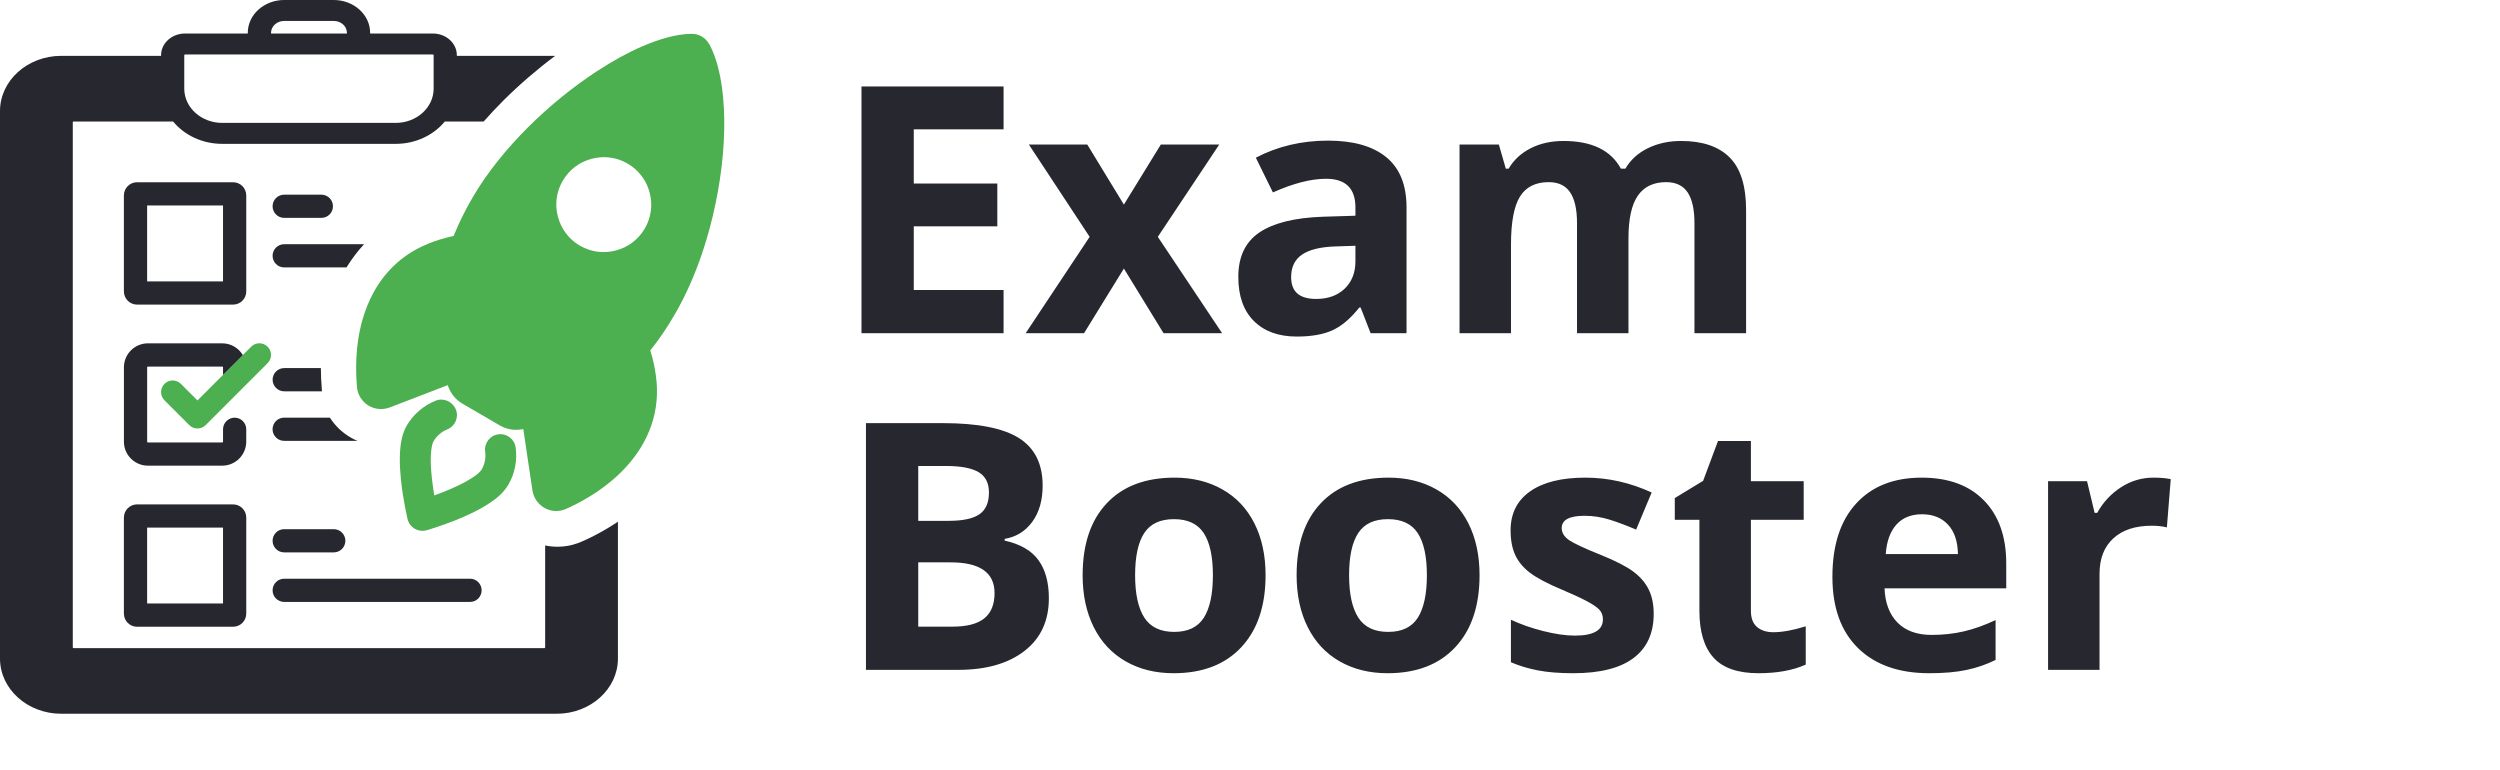
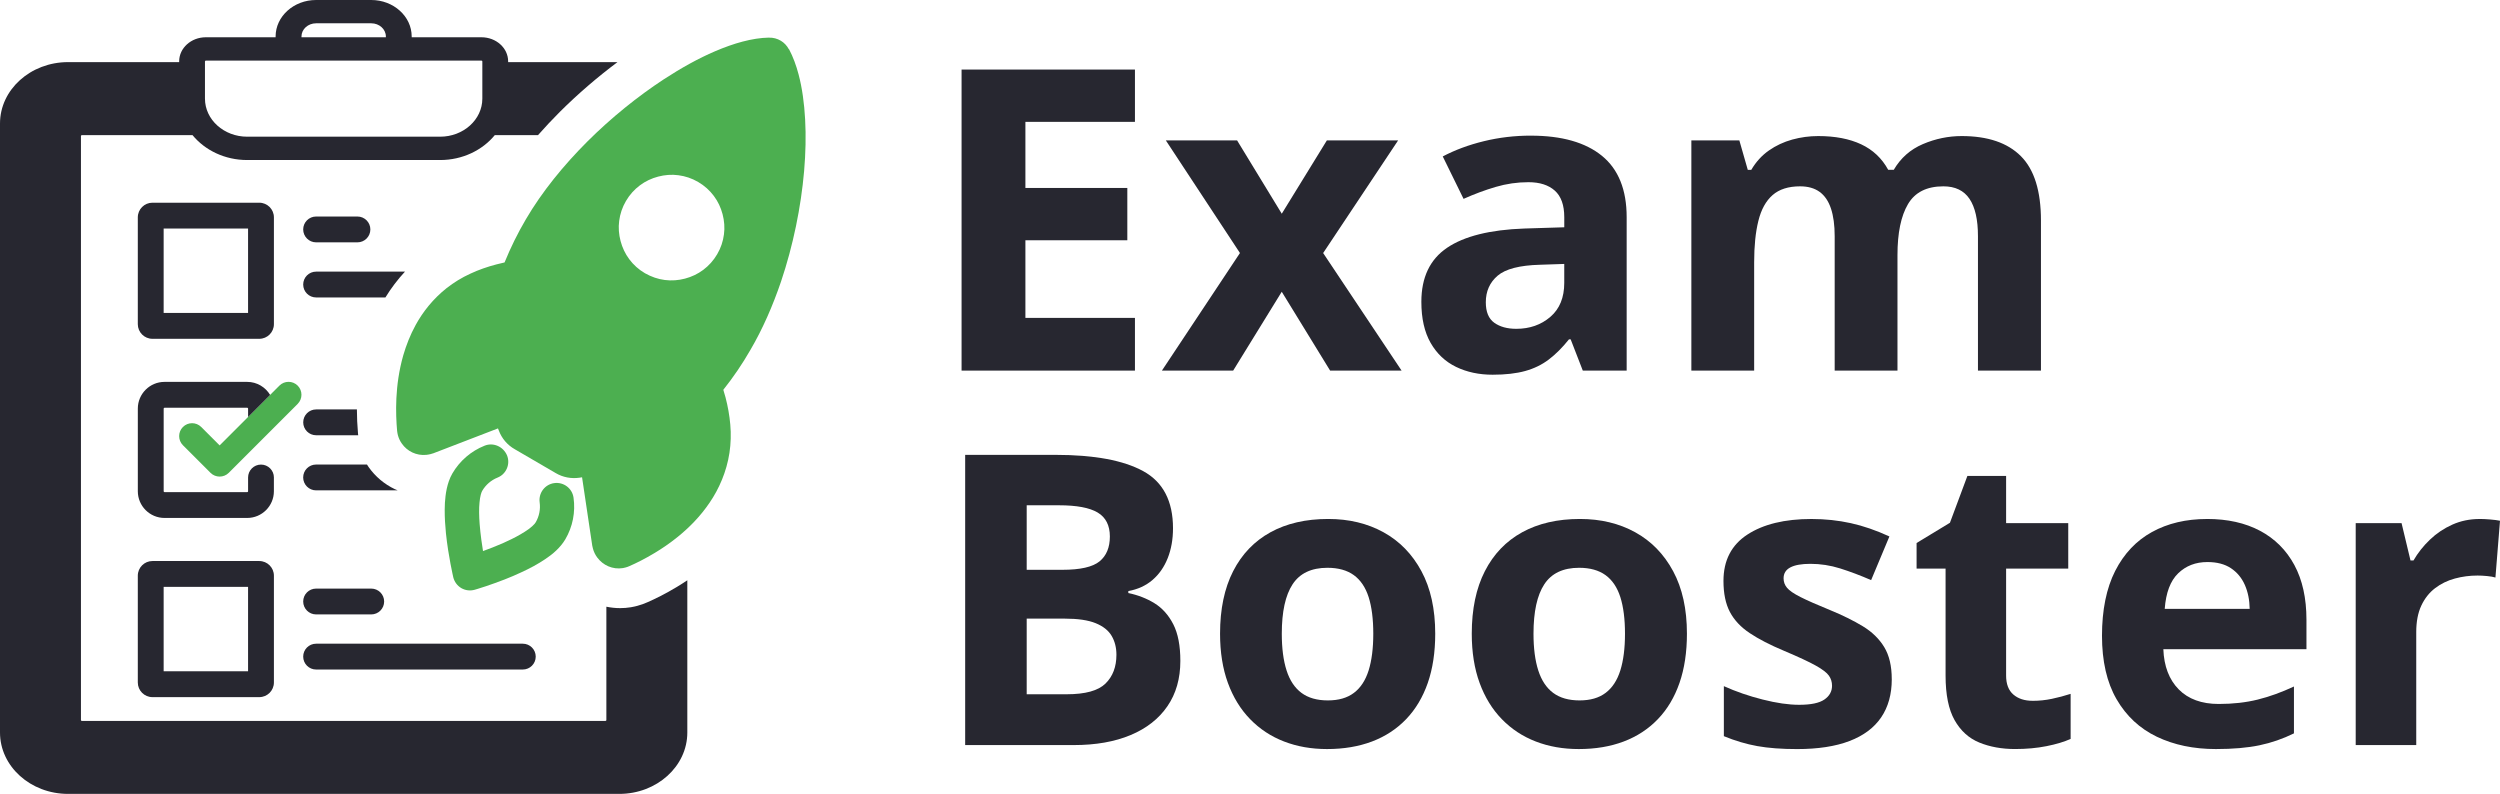
- <svg xmlns="http://www.w3.org/2000/svg" viewBox="0 0 1229.71 378.38">
+ <svg xmlns="http://www.w3.org/2000/svg" id="Warstwa_1" data-name="Warstwa 1" viewBox="0 0 1105.56 351.08">
  <defs>
    <style>
      .cls-1 {
-         font-family: OpenSans-ExtraBold, 'Open Sans';
-         font-size: 170px;
+         fill: rgb(39, 39, 48);
      }

-       .cls-1, .cls-2, .cls-3 {
-         fill:rgb(39, 39, 48);
-       }
- 
-       .cls-1, .cls-3 {
-         font-weight: 700;
-       }
- 
-       .cls-4 {
-         fill: #4caf50;
+       .cls-2 {
+         isolation: isolate;
      }

      .cls-3 {
-         font-family: OpenSans-Bold, 'Open Sans';
-         font-size: 170px;
+         fill: #4caf50;
      }
    </style>
  </defs>
-   <g id="Warstwa_1" data-name="Warstwa 1">
+   <g id="Warstwa_1-2" data-name="Warstwa 1">
    <g>
-       <path class="cls-2" d="M67.42,149.83h47.23c3.57,0,6.48-2.9,6.48-6.48v-47.23c0-3.57-2.9-6.48-6.48-6.48h-47.23c-3.57,0-6.48,2.9-6.48,6.48v47.23c0,3.57,2.9,6.48,6.48,6.48ZM72.37,101.07h37.33v37.33h-37.33v-37.33Z" />
-       <path class="cls-2" d="M114.65,248.1h-47.23c-3.57,0-6.48,2.9-6.48,6.48v47.23c0,3.57,2.9,6.48,6.48,6.48h47.23c3.57,0,6.48-2.9,6.48-6.48v-47.23c0-3.57-2.9-6.48-6.48-6.48ZM109.7,296.85h-37.33v-37.33h37.33v37.33Z" />
-       <path class="cls-4" d="M131.64,178.62l-12.19,12.19h0l-18.28,18.28c-1.12,1.12-2.58,1.67-4.04,1.67s-2.92-.55-4.04-1.67l-12.19-12.19c-2.23-2.23-2.23-5.85,0-8.08,2.23-2.23,5.85-2.23,8.08,0l8.15,8.15,12.57-12.57,9.75-9.76,4.11-4.11c2.23-2.23,5.85-2.23,8.08,0,2.23,2.23,2.23,5.85,0,8.08Z" />
-       <path class="cls-2" d="M121.12,211.15v6.1c0,6.51-5.3,11.8-11.8,11.8h-36.57c-6.51,0-11.8-5.3-11.8-11.8v-36.57c0-6.51,5.3-11.8,11.8-11.8h36.57c4.3,0,8.07,2.32,10.14,5.78l-9.75,9.76v-3.73c0-.21-.17-.38-.38-.38h-36.57c-.21,0-.38.17-.38.38v36.57c0,.21.17.38.38.38h36.57c.21,0,.38-.17.38-.38v-6.1c0-3.15,2.56-5.71,5.71-5.71s5.71,2.56,5.71,5.71Z" />
-       <path class="cls-2" d="M139.79,107.17h18.28c3.16,0,5.71-2.56,5.71-5.71s-2.56-5.71-5.71-5.71h-18.28c-3.16,0-5.71,2.56-5.71,5.71s2.56,5.71,5.71,5.71Z" />
-       <path class="cls-2" d="M174.63,216.33c-4.66-2.21-8.67-5.59-11.62-9.79-.26-.36-.48-.74-.72-1.11h-22.51c-3.16,0-5.71,2.56-5.71,5.71s2.56,5.71,5.71,5.71h36.1c-.42-.18-.85-.34-1.26-.53Z" />
-       <path class="cls-2" d="M158.38,192.3l-.04-.34-.03-.34c-.32-3.64-.47-7.13-.48-10.56h-18.03c-3.16,0-5.71,2.56-5.71,5.71s2.56,5.71,5.71,5.71h18.61c0-.06-.02-.13-.02-.19Z" />
-       <path class="cls-2" d="M179.11,120.12h-39.32c-3.16,0-5.71,2.56-5.71,5.71s2.56,5.71,5.71,5.71h30.65c2.52-4.11,5.41-7.93,8.66-11.43Z" />
-       <path class="cls-2" d="M139.79,271.71h24.38c3.16,0,5.71-2.56,5.71-5.71s-2.56-5.71-5.71-5.71h-24.38c-3.16,0-5.71,2.56-5.71,5.71s2.56,5.71,5.71,5.71Z" />
-       <path class="cls-2" d="M231.2,284.66h-91.41c-3.16,0-5.71,2.56-5.71,5.71s2.56,5.71,5.71,5.71h91.41c3.16,0,5.71-2.56,5.71-5.71s-2.56-5.71-5.71-5.71Z" />
+       <path class="cls-1" d="M67.42,149.83h47.23c3.57,0,6.48-2.9,6.48-6.48v-47.23c0-3.57-2.9-6.48-6.48-6.48h-47.23c-3.57,0-6.48,2.9-6.48,6.48v47.23c0,3.57,2.9,6.48,6.48,6.48ZM72.37,101.07h37.33v37.33h-37.33s0-37.33,0-37.33Z" />
+       <path class="cls-1" d="M114.65,248.1h-47.23c-3.57,0-6.48,2.9-6.48,6.48v47.23c0,3.57,2.9,6.48,6.48,6.48h47.23c3.57,0,6.48-2.9,6.48-6.48v-47.23c0-3.57-2.9-6.48-6.48-6.48ZM109.7,296.85h-37.33v-37.33h37.33v37.33h0Z" />
+       <path class="cls-3" d="M131.64,178.62l-12.19,12.19h0l-18.28,18.28c-1.12,1.12-2.58,1.67-4.04,1.67s-2.92-.55-4.04-1.67l-12.19-12.19c-2.23-2.23-2.23-5.85,0-8.08s5.85-2.23,8.08,0l8.15,8.15,12.57-12.57,9.75-9.76,4.11-4.11c2.23-2.23,5.85-2.23,8.08,0s2.23,5.85,0,8.08h0Z" />
+       <path class="cls-1" d="M121.12,211.15v6.1c0,6.51-5.3,11.8-11.8,11.8h-36.57c-6.51,0-11.8-5.3-11.8-11.8v-36.57c0-6.51,5.3-11.8,11.8-11.8h36.57c4.3,0,8.07,2.32,10.14,5.78l-9.75,9.76v-3.73c0-.21-.17-.38-.38-.38h-36.57c-.21,0-.38.17-.38.38v36.57c0,.21.17.38.38.38h36.57c.21,0,.38-.17.38-.38v-6.1c0-3.15,2.56-5.71,5.71-5.71s5.71,2.56,5.71,5.71h0Z" />
+       <path class="cls-1" d="M139.79,107.17h18.28c3.16,0,5.71-2.56,5.71-5.71s-2.56-5.71-5.71-5.71h-18.28c-3.16,0-5.71,2.56-5.71,5.71s2.56,5.71,5.71,5.71Z" />
+       <path class="cls-1" d="M174.63,216.33c-4.66-2.21-8.67-5.59-11.62-9.79-.26-.36-.48-.74-.72-1.11h-22.51c-3.16,0-5.71,2.56-5.71,5.71s2.56,5.71,5.71,5.71h36.1c-.42-.18-.85-.34-1.26-.53h0Z" />
+       <path class="cls-1" d="M158.38,192.3l-.04-.34-.03-.34c-.32-3.64-.47-7.13-.48-10.56h-18.03c-3.16,0-5.71,2.56-5.71,5.71s2.56,5.71,5.71,5.71h18.61c0-.06-.02-.13-.02-.19h-.01Z" />
+       <path class="cls-1" d="M179.11,120.12h-39.32c-3.16,0-5.71,2.56-5.71,5.71s2.56,5.71,5.71,5.71h30.65c2.52-4.11,5.41-7.93,8.66-11.43h0Z" />
+       <path class="cls-1" d="M139.79,271.71h24.38c3.16,0,5.71-2.56,5.71-5.71s-2.56-5.71-5.71-5.71h-24.38c-3.16,0-5.71,2.56-5.71,5.71s2.56,5.71,5.71,5.71Z" />
+       <path class="cls-1" d="M231.2,284.66h-91.41c-3.16,0-5.71,2.56-5.71,5.71s2.56,5.71,5.71,5.71h91.41c3.16,0,5.71-2.56,5.71-5.71s-2.56-5.71-5.71-5.71Z" />
    </g>
  </g>
  <g id="Warstwa_2" data-name="Warstwa 2">
    <g>
-       <path class="cls-4" d="M245.08,213.64c-4.13.57-7.01,4.41-6.43,8.54.41,3.02-.19,6.08-1.72,8.75-.09.15-.28.41-.53.74-.52.61-1.42,1.44-2.6,2.31-1.04.75-2.25,1.53-3.62,2.32-2.37,1.39-5.14,2.72-7.9,3.96-3.03,1.31-6.02,2.48-8.68,3.44-.25-1.6-.54-3.36-.77-5.19-.28-2.19-.55-4.52-.72-6.78-.26-3.44-.34-6.8-.06-9.48.11-1.36.32-2.52.55-3.44s.5-1.5.65-1.75c1.53-2.63,3.93-4.72,6.76-5.85,3.87-1.53,5.78-5.97,4.21-9.84-1.68-3.92-6.08-5.84-9.94-4.27-5.96,2.38-10.98,6.7-14.22,12.26-.65,1.11-1.16,2.27-1.57,3.45-.76,2.17-1.2,4.38-1.47,6.59-.26,1.95-.33,3.94-.36,5.96-.02,3.51.2,7.09.55,10.51.54,5.12,1.33,9.92,2.01,13.46.68,3.54,1.2,5.85,1.22,5.93.49,2.01,1.75,3.73,3.53,4.8,1.82,1.06,3.94,1.31,5.93.75.08-.02,2.03-.58,5.06-1.59,2.24-.76,5.1-1.77,8.2-2.97,2.33-.91,4.79-1.95,7.27-3.11,3.74-1.71,7.46-3.68,10.83-5.98,1.71-1.14,3.31-2.37,4.78-3.78,1.47-1.41,2.81-2.97,3.94-4.85,3.28-5.57,4.56-12.07,3.65-18.46-.57-4.13-4.41-7.01-8.54-6.43Z" />
-       <path class="cls-4" d="M356.05,52.83c-.39-7.17-1.3-13.86-2.88-19.86-1.06-4.04-2.44-7.79-4.24-11.21l-.08.02c-.84-1.57-2.09-2.91-3.56-3.77-1.53-.92-3.37-1.42-5.24-1.36l.08-.02c-3.79.06-7.69.7-11.73,1.76-3.92,1.03-7.99,2.49-12.18,4.28-7.31,3.12-14.92,7.35-22.66,12.39-11.56,7.58-23.25,16.99-33.82,27.53-10.56,10.57-20.07,22.23-27.18,34.38-3.61,6.13-6.76,12.52-9.43,19.09-1.21.28-2.42.55-3.62.87-3.96,1.04-7.81,2.36-11.54,4.11-3.7,1.7-7.25,3.84-10.51,6.41-5.94,4.73-10.41,10.36-13.64,16.26-2.43,4.41-4.18,8.97-5.49,13.43-1.91,6.71-2.76,13.22-3.04,18.99s0,10.74.32,14.38c.08.62.17,1.28.33,1.88.36,1.36.96,2.66,1.76,3.77,1.18,1.7,2.77,3.04,4.63,3.92,1.86.88,4.02,1.29,6.19,1.07.62-.08,1.28-.17,1.88-.33.4-.11.79-.25,1.15-.35h.04s28.63-11.02,28.63-11.02c.12.31.26.66.38.97,1.3,3.47,3.78,6.4,7.05,8.24l18.05,10.52c3.25,1.93,6.98,2.61,10.68,2.06.33-.04.7-.1,1.02-.18l4.51,30.26.02.08c.07.41.16.77.27,1.17.38,1.44,1.03,2.77,1.9,3.95,1.27,1.72,2.95,3.07,4.93,3.92,1.98.85,4.24,1.15,6.45.78.41-.07.77-.16,1.17-.27.6-.16,1.19-.36,1.8-.65,2.95-1.29,6.85-3.22,11.1-5.79,3.18-1.91,6.59-4.22,9.98-6.95,5.09-4.08,10.13-9.13,14.32-15.33,2.1-3.08,3.94-6.47,5.45-10.16,1.51-3.69,2.65-7.63,3.29-11.86.62-4.14.73-8.28.37-12.38s-1.08-8.15-2.12-12.11c-.3-1.12-.63-2.23-.97-3.34,4.43-5.58,8.41-11.42,11.96-17.61,5.43-9.26,9.91-19.55,13.55-30.23,5.4-16.05,8.84-33.01,10.22-48.9.68-7.97.85-15.63.45-22.8ZM320.15,103.65c-.39,3.03-1.35,5.97-2.99,8.77s-3.72,5.09-6.16,6.92c-2.44,1.83-5.19,3.11-8.08,3.87s-5.9,1-8.93.61c-3.03-.39-5.9-1.37-8.77-2.99-2.8-1.63-5.09-3.72-6.92-6.16-1.83-2.44-3.11-5.19-3.87-8.08-.76-2.88-1.02-5.98-.61-8.93.39-3.03,1.35-5.97,2.99-8.77s3.72-5.09,6.16-6.92c2.44-1.83,5.19-3.11,8.08-3.87,2.88-.76,5.98-1.02,8.93-.61,3.03.39,5.97,1.35,8.77,2.99,2.8,1.63,5.09,3.72,6.92,6.16,1.83,2.44,3.09,5.12,3.87,8.08.76,2.88,1.02,5.98.61,8.93Z" />
+       <path class="cls-3" d="M245.08,213.64c-4.13.57-7.01,4.41-6.43,8.54.41,3.02-.19,6.08-1.72,8.75-.09.15-.28.41-.53.74-.52.61-1.42,1.44-2.6,2.31-1.04.75-2.25,1.53-3.62,2.32-2.37,1.39-5.14,2.72-7.9,3.96-3.03,1.31-6.02,2.48-8.68,3.44-.25-1.6-.54-3.36-.77-5.19-.28-2.19-.55-4.52-.72-6.78-.26-3.44-.34-6.8-.06-9.48.11-1.36.32-2.52.55-3.44s.5-1.5.65-1.75c1.53-2.63,3.93-4.72,6.76-5.85,3.87-1.53,5.78-5.97,4.21-9.84-1.68-3.92-6.08-5.84-9.94-4.27-5.96,2.38-10.98,6.7-14.22,12.26-.65,1.11-1.16,2.27-1.57,3.45-.76,2.17-1.2,4.38-1.47,6.59-.26,1.95-.33,3.94-.36,5.96-.02,3.51.2,7.09.55,10.51.54,5.12,1.33,9.92,2.01,13.46.68,3.54,1.2,5.85,1.22,5.93.49,2.01,1.75,3.73,3.53,4.8,1.82,1.06,3.94,1.31,5.93.75.08-.02,2.03-.58,5.06-1.59,2.24-.76,5.1-1.77,8.2-2.97,2.33-.91,4.79-1.95,7.27-3.11,3.74-1.71,7.46-3.68,10.83-5.98,1.71-1.14,3.31-2.37,4.78-3.78s2.81-2.97,3.94-4.85c3.28-5.57,4.56-12.07,3.65-18.46-.57-4.13-4.41-7.01-8.54-6.43h0Z" />
+       <path class="cls-3" d="M356.05,52.83c-.39-7.17-1.3-13.86-2.88-19.86-1.06-4.04-2.44-7.79-4.24-11.21l-.08.02c-.84-1.57-2.09-2.91-3.56-3.77-1.53-.92-3.37-1.42-5.24-1.36l.08-.02c-3.79.06-7.69.7-11.73,1.76-3.92,1.03-7.99,2.49-12.18,4.28-7.31,3.12-14.92,7.35-22.66,12.39-11.56,7.58-23.25,16.99-33.82,27.53-10.56,10.57-20.07,22.23-27.18,34.38-3.61,6.13-6.76,12.52-9.43,19.09-1.21.28-2.42.55-3.62.87-3.96,1.04-7.81,2.36-11.54,4.11-3.7,1.7-7.25,3.84-10.51,6.41-5.94,4.73-10.41,10.36-13.64,16.26-2.43,4.41-4.18,8.97-5.49,13.43-1.91,6.71-2.76,13.22-3.04,18.99s0,10.74.32,14.38c.08.62.17,1.28.33,1.88.36,1.36.96,2.66,1.76,3.77,1.18,1.7,2.77,3.04,4.63,3.92s4.02,1.29,6.19,1.07c.62-.08,1.28-.17,1.88-.33.4-.11.79-.25,1.15-.35h.04l28.63-11.02c.12.31.26.66.38.97,1.3,3.47,3.78,6.4,7.05,8.24l18.05,10.52c3.25,1.93,6.98,2.61,10.68,2.06.33-.04.7-.1,1.02-.18l4.51,30.26.02.08c.07.41.16.77.27,1.17.38,1.44,1.03,2.77,1.9,3.95,1.27,1.72,2.95,3.07,4.93,3.92,1.98.85,4.24,1.15,6.45.78.41-.07.77-.16,1.17-.27.6-.16,1.19-.36,1.8-.65,2.95-1.29,6.85-3.22,11.1-5.79,3.18-1.91,6.59-4.22,9.98-6.95,5.09-4.08,10.13-9.13,14.32-15.33,2.1-3.08,3.94-6.47,5.45-10.16s2.65-7.63,3.29-11.86c.62-4.14.73-8.28.37-12.38s-1.08-8.15-2.12-12.11c-.3-1.12-.63-2.23-.97-3.34,4.43-5.58,8.41-11.42,11.96-17.61,5.43-9.26,9.91-19.55,13.55-30.23,5.4-16.05,8.84-33.01,10.22-48.9.68-7.97.85-15.63.45-22.8h0ZM320.15,103.65c-.39,3.03-1.35,5.97-2.99,8.77s-3.72,5.09-6.16,6.92-5.19,3.11-8.08,3.87-5.9,1-8.93.61-5.9-1.37-8.77-2.99c-2.8-1.63-5.09-3.72-6.92-6.16-1.83-2.44-3.11-5.19-3.87-8.08-.76-2.88-1.02-5.98-.61-8.93.39-3.03,1.35-5.97,2.99-8.77s3.72-5.09,6.16-6.92,5.19-3.11,8.08-3.87c2.88-.76,5.98-1.02,8.93-.61,3.03.39,5.97,1.35,8.77,2.99,2.8,1.63,5.09,3.72,6.92,6.16,1.83,2.44,3.09,5.12,3.87,8.08.76,2.88,1.02,5.98.61,8.93Z" />
    </g>
-     <path class="cls-2" d="M299.42,259.5c-5.24,3.18-9.9,5.42-12.94,6.76-1.47.67-2.98,1.21-4.62,1.65-.6.16-1.59.42-2.86.63-1.57.26-3.18.39-4.78.39h0c-2.03,0-4.07-.22-6.07-.63v50.16c0,.19-.18.34-.38.34H36.18c-.21,0-.38-.15-.38-.34V60.11c0-.19.18-.34.38-.34h48.75c.07,0,.14,0,.21-.01,5.49,6.67,14.28,11,24.17,11h85.32c9.89,0,18.69-4.33,24.17-11,.07,0,.13.01.2.01h18.91c3.06-3.47,6.29-6.92,9.71-10.34,7.89-7.85,16.53-15.29,25.45-21.96h-48.36v-.34c0-5.88-5.3-10.65-11.8-10.65h-30.85v-.34c0-8.9-8.03-16.14-17.9-16.14h-24.38c-9.87,0-17.9,7.24-17.9,16.14v.34h-30.85c-6.51,0-11.8,4.78-11.8,10.65v.34H30.1C13.5,27.48,0,39.66,0,54.62v269.32c0,14.96,13.5,27.14,30.1,27.14h243.76c16.59,0,30.09-12.18,30.09-27.14v-67.33c-1.48.99-2.99,1.97-4.53,2.89ZM133.32,16.14c0-3.22,2.9-5.84,6.47-5.84h24.38c3.57,0,6.47,2.62,6.47,5.84v.34h-37.32v-.34ZM90.65,27.14c0-.19.17-.34.38-.34h121.89c.21,0,.38.15.38.34v16.48c0,9.28-8.37,16.83-18.67,16.83h-85.32c-10.29,0-18.67-7.55-18.67-16.83v-16.48Z" />
+     <path class="cls-1" d="M299.42,259.5c-5.24,3.18-9.9,5.42-12.94,6.76-1.47.67-2.98,1.21-4.62,1.65-.6.16-1.59.42-2.86.63-1.57.26-3.18.39-4.78.39h0c-2.03,0-4.07-.22-6.07-.63v50.16c0,.19-.18.34-.38.34H36.18c-.21,0-.38-.15-.38-.34V60.11c0-.19.18-.34.38-.34h48.75c.07,0,.14,0,.21,0,5.49,6.67,14.28,11,24.17,11h85.32c9.89,0,18.69-4.33,24.17-11,.07,0,.13,0,.2,0h18.91c3.06-3.47,6.29-6.92,9.71-10.34,7.89-7.85,16.53-15.29,25.45-21.96h-48.36v-.34c0-5.88-5.3-10.65-11.8-10.65h-30.85v-.34c0-8.9-8.03-16.14-17.9-16.14h-24.38c-9.87,0-17.9,7.24-17.9,16.14v.34h-30.85c-6.51,0-11.8,4.78-11.8,10.65v.34H30.1c-16.6,0-30.1,12.19-30.1,27.15v269.32c0,14.96,13.5,27.14,30.1,27.14h243.76c16.59,0,30.09-12.18,30.09-27.14v-67.33c-1.48.99-2.99,1.97-4.53,2.89h0ZM133.32,16.14c0-3.22,2.9-5.84,6.47-5.84h24.38c3.57,0,6.47,2.62,6.47,5.84v.34h-37.32v-.34ZM90.65,27.14c0-.19.17-.34.38-.34h121.89c.21,0,.38.15.38.34v16.48c0,9.28-8.37,16.83-18.67,16.83h-85.32c-10.29,0-18.67-7.55-18.67-16.83v-16.48h0Z" />
  </g>
  <g id="Warstwa_3" data-name="Warstwa 3">
-     <text class="cls-3" transform="translate(408.47 163.89)">
-       <tspan x="0" y="0">Exam</tspan>
-     </text>
-     <text class="cls-1" transform="translate(410.67 329.49)">
-       <tspan x="0" y="0">Booster</tspan>
-     </text>
-     <text />
+     <g class="cls-2">
+       <g class="cls-2">
+         <path class="cls-1" d="M501.9,163.89h-76.67V30.76h76.67v23.13h-48.44v29.23h45.07v23.13h-45.07v34.33h48.44v23.31Z" />
+         <path class="cls-1" d="M548.34,111.9l-32.78-49.81h31.51l19.76,32.42,19.94-32.42h31.51l-33.15,49.81,34.69,52h-31.6l-21.4-34.88-21.49,34.88h-31.51l34.51-52Z" />
+         <path class="cls-1" d="M677,59.99c13.66,0,24.13,2.98,31.42,8.92,7.29,5.95,10.93,15,10.93,27.14v67.84h-19.4l-5.37-13.84h-.73c-2.91,3.64-5.89,6.62-8.92,8.92-3.04,2.31-6.53,4.01-10.47,5.1-3.95,1.09-8.74,1.64-14.39,1.64-6.01,0-11.4-1.15-16.16-3.46-4.77-2.31-8.51-5.84-11.25-10.61-2.73-4.77-4.1-10.82-4.1-18.17,0-10.8,3.79-18.77,11.38-23.9,7.59-5.13,18.97-7.97,34.15-8.51l17.67-.55v-4.46c0-5.34-1.4-9.26-4.19-11.75-2.79-2.49-6.68-3.73-11.66-3.73s-9.74.7-14.48,2.09c-4.74,1.4-9.47,3.16-14.21,5.28l-9.2-18.76c5.4-2.85,11.46-5.1,18.17-6.74,6.71-1.64,13.64-2.46,20.81-2.46ZM691.76,116.72l-10.75.36c-8.98.24-15.22,1.85-18.71,4.83-3.49,2.98-5.24,6.89-5.24,11.75,0,4.25,1.24,7.27,3.73,9.06,2.49,1.79,5.74,2.69,9.74,2.69,5.95,0,10.97-1.76,15.07-5.28,4.1-3.52,6.15-8.53,6.15-15.02v-8.38Z" />
+         <path class="cls-1" d="M867.5,60.17c11.53,0,20.26,2.96,26.18,8.88s8.88,15.41,8.88,28.46v66.38h-27.86v-59.46c0-7.29-1.24-12.78-3.73-16.48-2.49-3.7-6.34-5.55-11.56-5.55-7.35,0-12.57,2.63-15.66,7.88-3.1,5.25-4.64,12.76-4.64,22.54v51.08h-27.77v-59.46c0-4.86-.55-8.92-1.64-12.2-1.09-3.28-2.76-5.74-5.01-7.38-2.25-1.64-5.13-2.46-8.65-2.46-5.16,0-9.21,1.29-12.16,3.87-2.95,2.58-5.04,6.37-6.28,11.38-1.25,5.01-1.87,11.12-1.87,18.35v47.9h-27.77V62.09h21.22l3.73,13.02h1.55c2.06-3.52,4.66-6.37,7.79-8.56,3.13-2.19,6.57-3.79,10.33-4.83,3.76-1.03,7.59-1.55,11.47-1.55,7.47,0,13.8,1.21,18.99,3.64,5.19,2.43,9.18,6.19,11.97,11.29h2.46c3.04-5.22,7.33-9.01,12.88-11.38,5.55-2.37,11.28-3.55,17.17-3.55Z" />
+       </g>
+     </g>
+     <g class="cls-2">
+       <g class="cls-2">
+         <path class="cls-1" d="M426.82,201.15h39.94c17.09,0,30.02,2.4,38.8,7.2,8.78,4.8,13.17,13.23,13.17,25.28,0,4.86-.78,9.25-2.33,13.17-1.55,3.92-3.79,7.14-6.72,9.66-2.93,2.52-6.5,4.16-10.71,4.92v.88c4.27.88,8.13,2.39,11.59,4.52,3.45,2.14,6.22,5.24,8.3,9.3,2.08,4.07,3.12,9.47,3.12,16.2,0,7.78-1.9,14.46-5.71,20.01-3.8,5.56-9.23,9.82-16.28,12.77-7.05,2.96-15.44,4.43-25.15,4.43h-48.02v-128.34ZM454.03,251.98h15.8c7.9,0,13.37-1.24,16.42-3.73,3.04-2.49,4.56-6.16,4.56-11.02s-1.8-8.44-5.4-10.58c-3.6-2.14-9.29-3.2-17.07-3.2h-14.31v28.53ZM454.03,273.57v33.45h17.73c8.19,0,13.9-1.58,17.12-4.74,3.22-3.16,4.83-7.4,4.83-12.73,0-3.16-.7-5.94-2.11-8.34-1.4-2.4-3.76-4.27-7.07-5.62-3.31-1.35-7.86-2.02-13.65-2.02h-16.85Z" />
+         <path class="cls-1" d="M634.69,280.24c0,8.19-1.1,15.45-3.29,21.77-2.2,6.32-5.39,11.66-9.57,16.02-4.19,4.36-9.22,7.65-15.1,9.88-5.88,2.22-12.51,3.34-19.88,3.34-6.91,0-13.24-1.11-19-3.34-5.77-2.22-10.77-5.52-15.01-9.88-4.24-4.36-7.52-9.7-9.83-16.02-2.31-6.32-3.47-13.58-3.47-21.77,0-10.89,1.93-20.1,5.79-27.65,3.86-7.55,9.36-13.28,16.5-17.21,7.14-3.92,15.65-5.88,25.54-5.88,9.19,0,17.34,1.96,24.45,5.88,7.11,3.92,12.7,9.66,16.77,17.21,4.07,7.55,6.1,16.77,6.1,27.65ZM566.84,280.24c0,6.44.7,11.85,2.11,16.24,1.4,4.39,3.6,7.7,6.58,9.92,2.98,2.22,6.88,3.34,11.67,3.34s8.59-1.11,11.54-3.34c2.95-2.22,5.12-5.53,6.5-9.92,1.37-4.39,2.06-9.8,2.06-16.24s-.69-11.89-2.06-16.2c-1.38-4.3-3.56-7.53-6.54-9.7-2.98-2.16-6.88-3.25-11.67-3.25-7.08,0-12.22,2.43-15.41,7.29-3.19,4.86-4.78,12.14-4.78,21.86Z" />
+         <path class="cls-1" d="M746,280.24c0,8.19-1.1,15.45-3.29,21.77-2.19,6.32-5.38,11.66-9.57,16.02-4.18,4.36-9.22,7.65-15.1,9.88s-12.51,3.34-19.88,3.34c-6.91,0-13.24-1.11-19-3.34-5.77-2.22-10.77-5.52-15.01-9.88-4.24-4.36-7.52-9.7-9.83-16.02-2.31-6.32-3.47-13.58-3.47-21.77,0-10.89,1.93-20.1,5.79-27.65,3.86-7.55,9.36-13.28,16.5-17.21,7.14-3.92,15.65-5.88,25.54-5.88,9.19,0,17.34,1.96,24.45,5.88,7.11,3.92,12.7,9.66,16.77,17.21,4.07,7.55,6.1,16.77,6.1,27.65ZM678.15,280.24c0,6.44.7,11.85,2.11,16.24,1.41,4.39,3.6,7.7,6.58,9.92,2.98,2.22,6.88,3.34,11.67,3.34s8.59-1.11,11.54-3.34c2.95-2.22,5.12-5.53,6.5-9.92,1.37-4.39,2.06-9.8,2.06-16.24s-.69-11.89-2.06-16.2c-1.38-4.3-3.56-7.53-6.54-9.7-2.98-2.16-6.88-3.25-11.67-3.25-7.08,0-12.22,2.43-15.41,7.29-3.19,4.86-4.78,12.14-4.78,21.86Z" />
+         <path class="cls-1" d="M836.59,300.35c0,6.67-1.57,12.3-4.7,16.9-3.13,4.6-7.8,8.08-14,10.45-6.2,2.37-13.93,3.56-23.17,3.56-6.85,0-12.71-.44-17.6-1.32-4.89-.88-9.82-2.34-14.79-4.39v-22.12c5.33,2.4,11.05,4.38,17.16,5.92,6.11,1.55,11.48,2.33,16.11,2.33,5.21,0,8.94-.77,11.19-2.33,2.25-1.55,3.38-3.58,3.38-6.1,0-1.64-.45-3.12-1.36-4.43-.91-1.32-2.85-2.81-5.84-4.48-2.98-1.67-7.67-3.85-14.04-6.54-6.14-2.57-11.19-5.18-15.14-7.81s-6.88-5.75-8.78-9.35c-1.9-3.6-2.85-8.18-2.85-13.74,0-9.07,3.52-15.9,10.58-20.5,7.05-4.59,16.49-6.89,28.31-6.89,6.09,0,11.89.62,17.42,1.84s11.22,3.19,17.07,5.88l-8.08,19.31c-4.86-2.11-9.44-3.83-13.74-5.18-4.3-1.35-8.68-2.02-13.12-2.02-3.92,0-6.88.53-8.87,1.58-1.99,1.05-2.99,2.66-2.99,4.83,0,1.58.51,2.99,1.54,4.21,1.02,1.23,3.01,2.59,5.97,4.08,2.95,1.49,7.3,3.41,13.04,5.75,5.56,2.28,10.39,4.67,14.48,7.15,4.1,2.49,7.26,5.56,9.48,9.22,2.22,3.66,3.33,8.38,3.33,14.18Z" />
+         <path class="cls-1" d="M898.83,309.92c2.93,0,5.78-.29,8.56-.88,2.78-.58,5.54-1.32,8.29-2.2v19.93c-2.87,1.29-6.42,2.36-10.67,3.2-4.24.85-8.88,1.27-13.91,1.27-5.85,0-11.1-.95-15.76-2.85-4.65-1.9-8.31-5.21-10.97-9.92-2.66-4.71-3.99-11.28-3.99-19.71v-47.31h-12.82v-11.32l14.75-8.95,7.72-20.72h17.12v20.89h27.48v20.1h-27.48v47.31c0,3.75,1.07,6.54,3.2,8.38,2.14,1.84,4.96,2.77,8.47,2.77Z" />
+         <path class="cls-1" d="M975.99,229.5c9.07,0,16.88,1.74,23.44,5.22,6.55,3.48,11.62,8.53,15.19,15.14,3.57,6.61,5.35,14.69,5.35,24.23v12.99h-63.29c.29,7.55,2.56,13.47,6.8,17.78,4.24,4.3,10.14,6.45,17.69,6.45,6.26,0,12-.64,17.21-1.93,5.21-1.29,10.56-3.22,16.06-5.79v20.72c-4.86,2.4-9.93,4.16-15.23,5.27-5.3,1.11-11.72,1.67-19.27,1.67-9.83,0-18.54-1.81-26.12-5.44-7.58-3.63-13.52-9.16-17.82-16.59-4.3-7.43-6.45-16.79-6.45-28.09s1.95-21.02,5.84-28.66c3.89-7.64,9.32-13.37,16.28-17.21,6.96-3.83,15.07-5.75,24.32-5.75ZM976.17,248.55c-5.21,0-9.52,1.67-12.95,5s-5.4,8.57-5.93,15.71h37.57c-.06-3.98-.78-7.52-2.15-10.62-1.38-3.1-3.42-5.56-6.14-7.37-2.72-1.81-6.19-2.72-10.4-2.72Z" />
+         <path class="cls-1" d="M1096.52,229.5c1.35,0,2.91.07,4.7.22,1.78.15,3.23.34,4.34.57l-2.02,25.11c-.88-.29-2.12-.51-3.73-.66-1.61-.15-3-.22-4.17-.22-3.45,0-6.8.44-10.05,1.32s-6.16,2.3-8.73,4.26c-2.58,1.96-4.61,4.54-6.1,7.72-1.49,3.19-2.24,7.1-2.24,11.72v49.95h-26.77v-98.14h20.28l3.95,16.5h1.32c1.93-3.34,4.34-6.39,7.24-9.17,2.9-2.78,6.2-5,9.92-6.67,3.72-1.67,7.74-2.5,12.07-2.5Z" />
+       </g>
+     </g>
  </g>
</svg>
